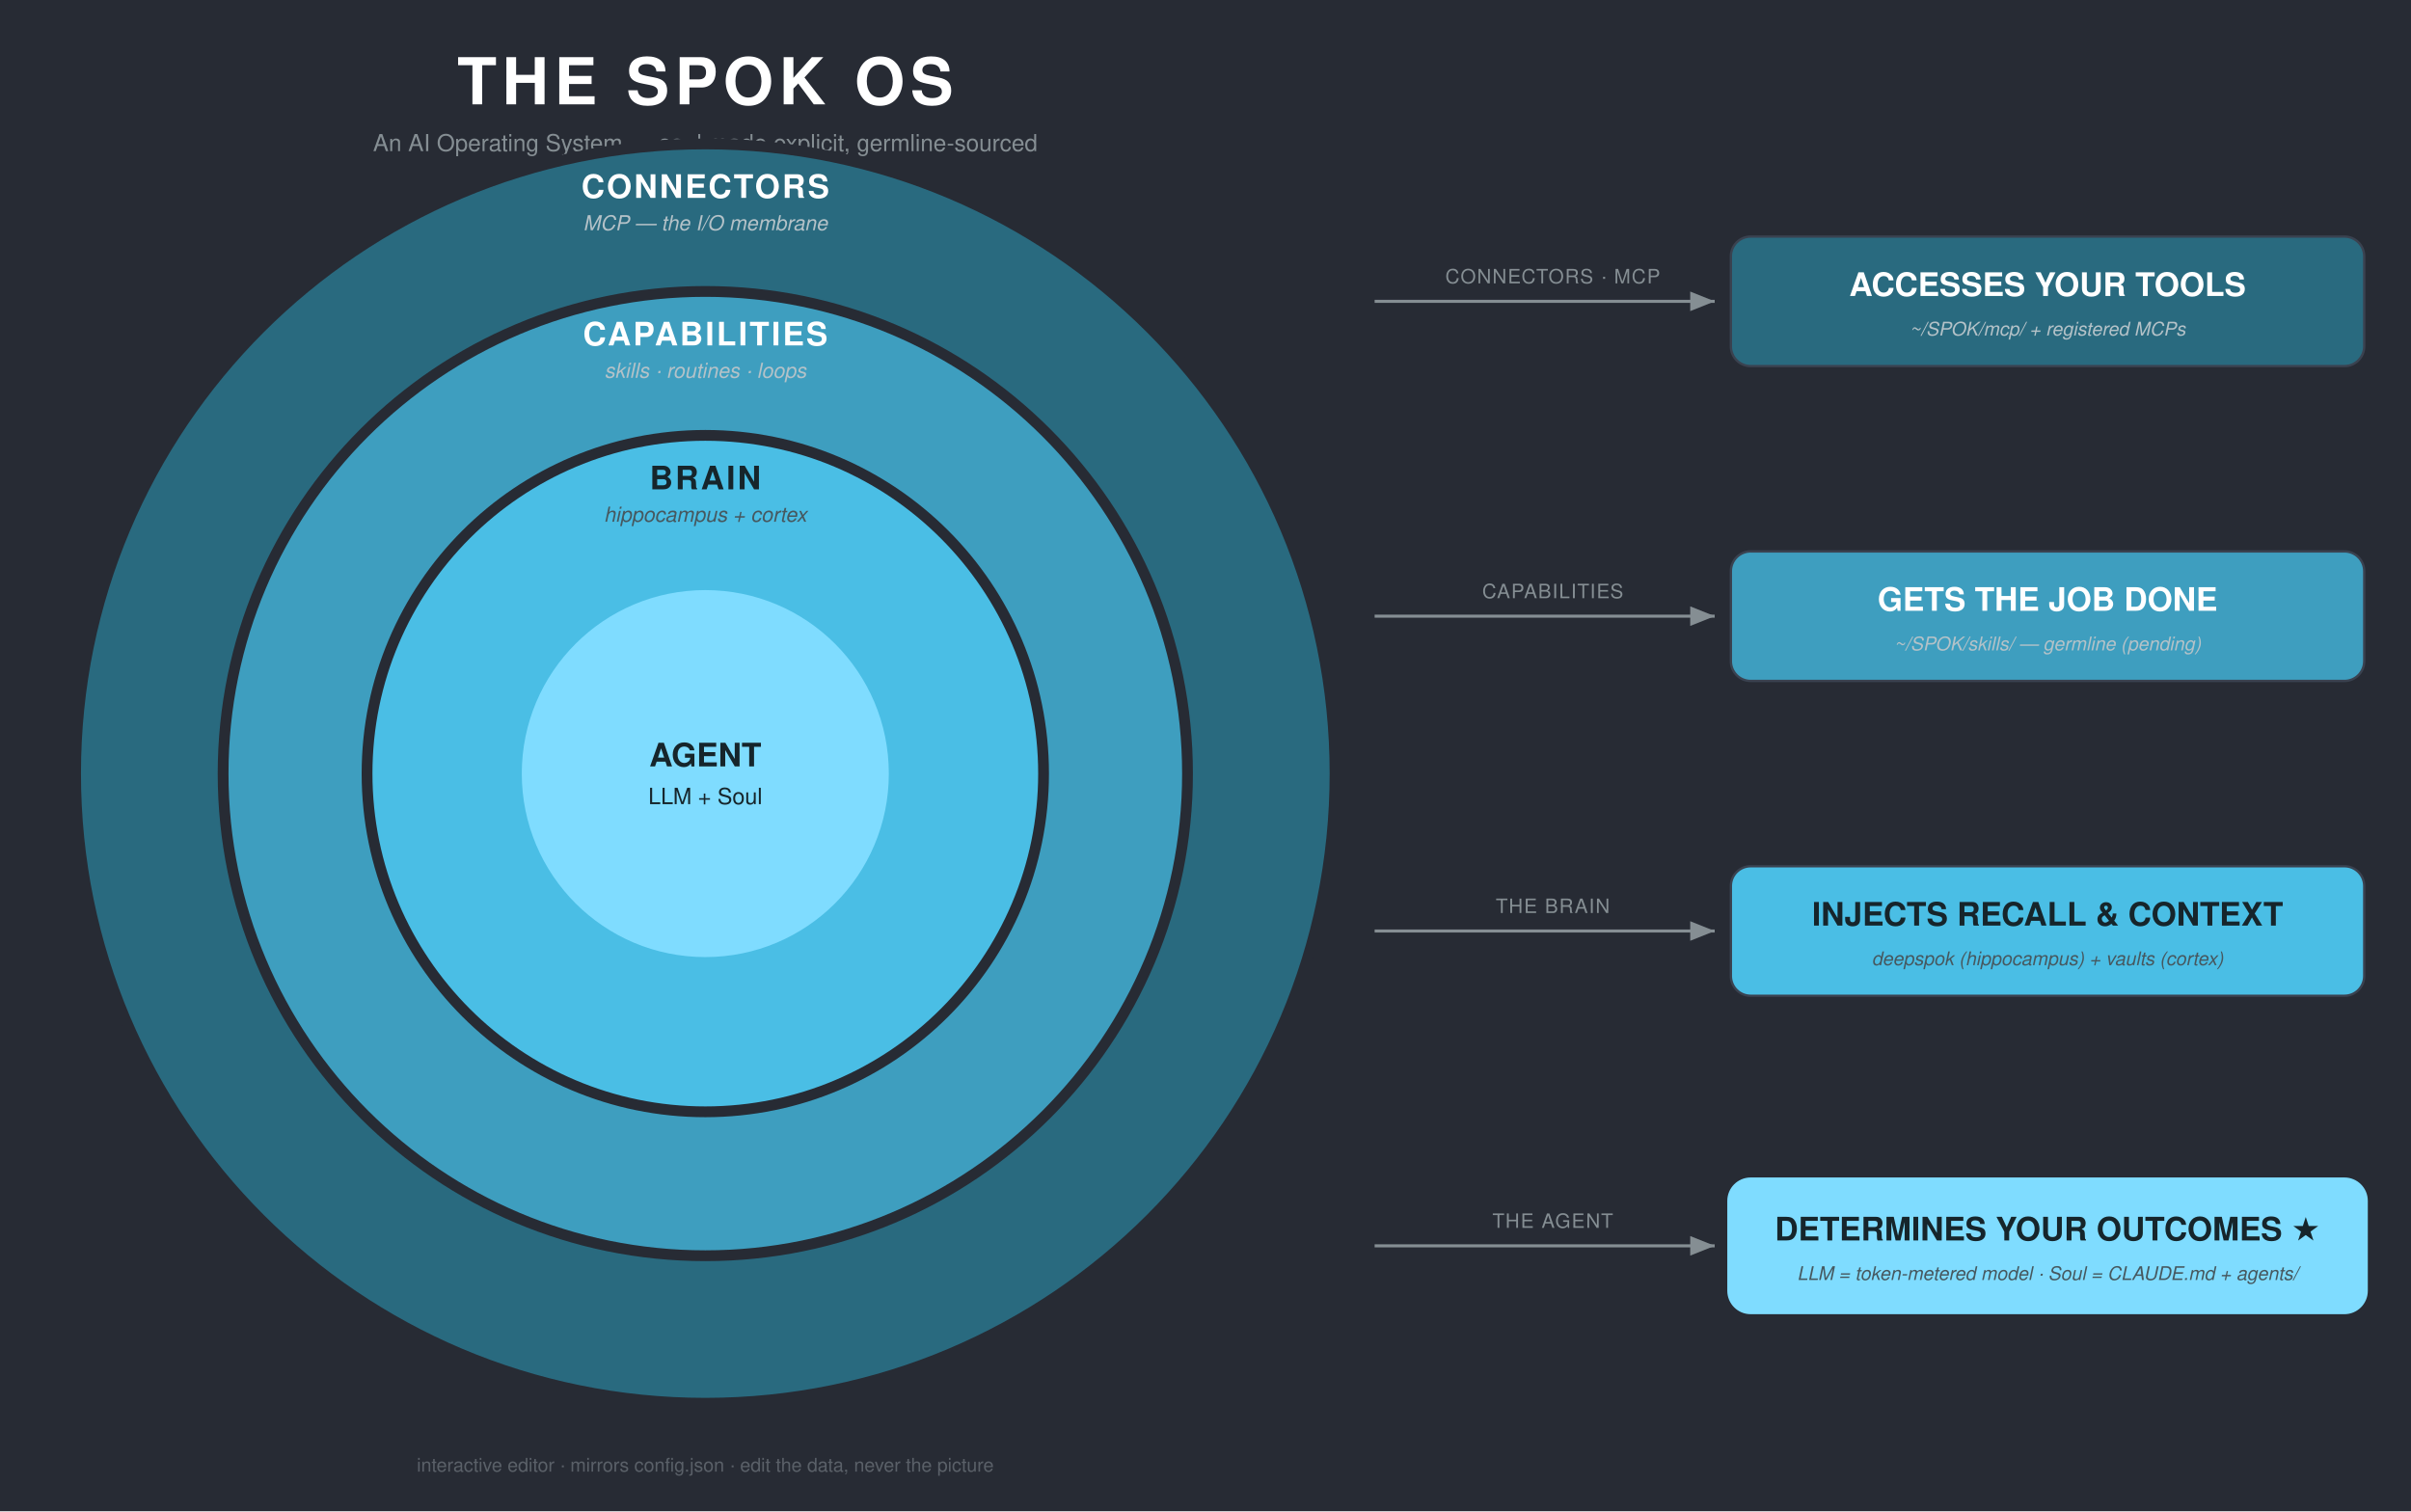
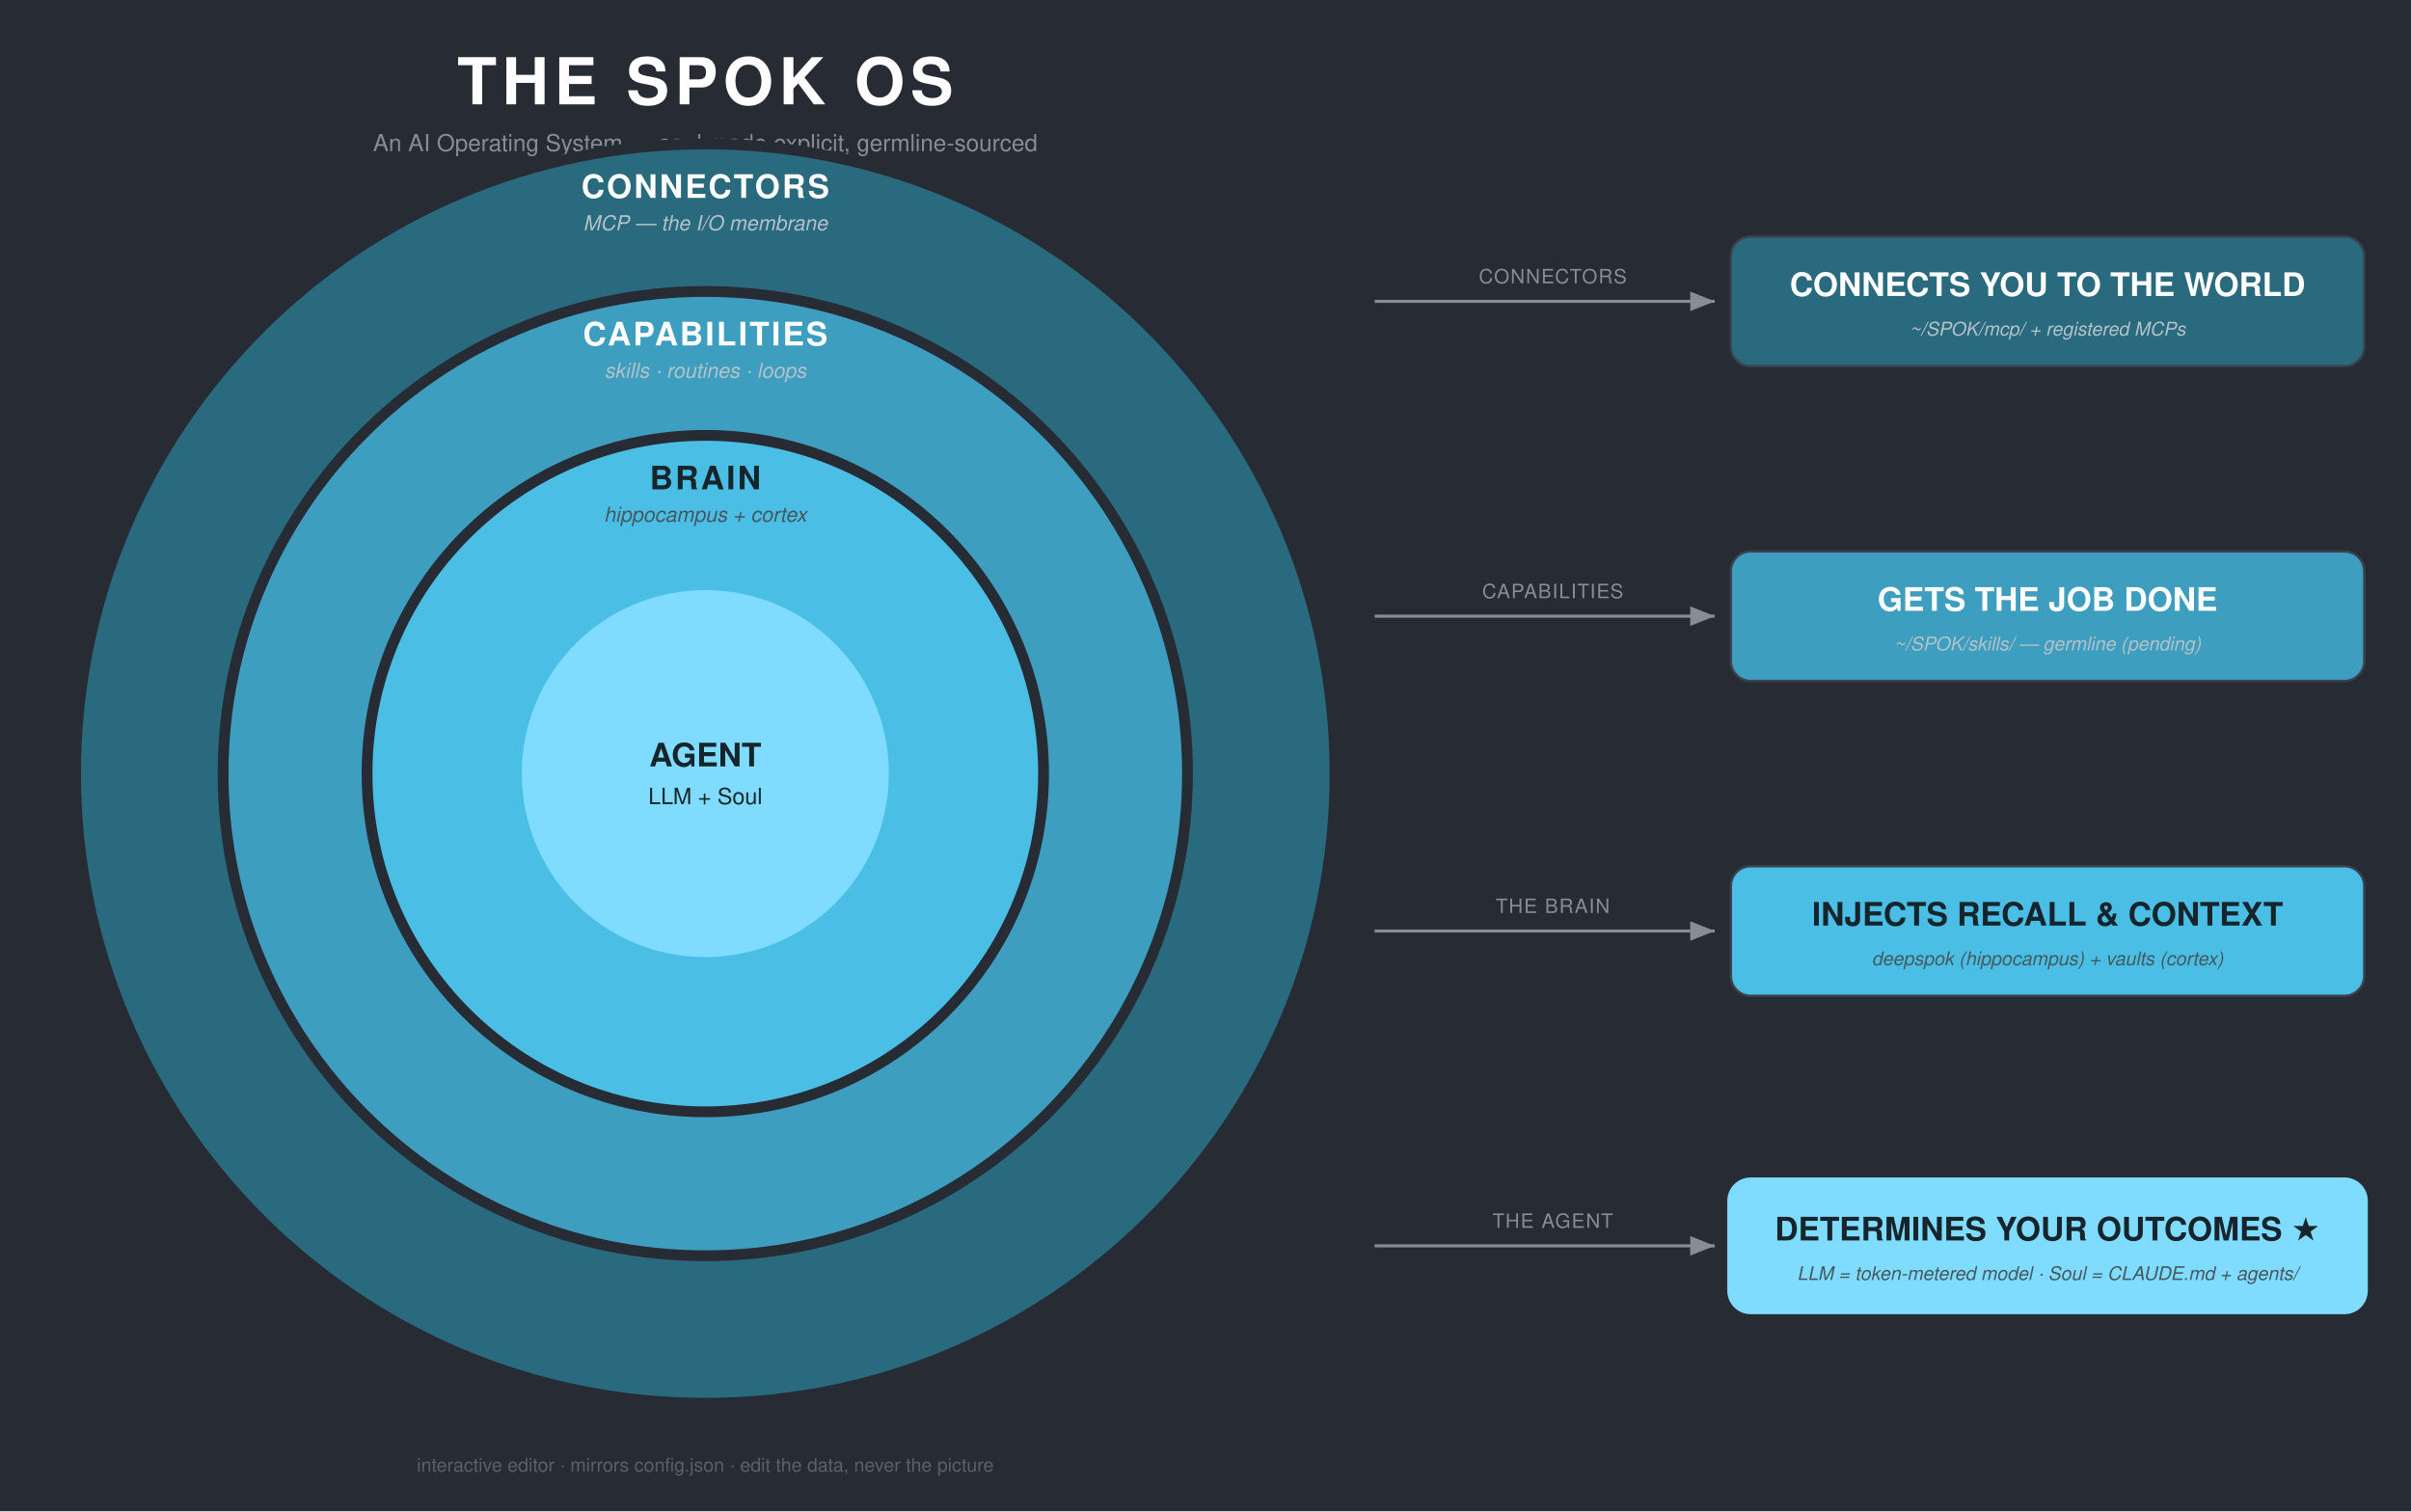
<svg xmlns="http://www.w3.org/2000/svg" viewBox="0 0 1340 840" width="1340" height="840" font-family="Helvetica Neue, Helvetica, Arial, sans-serif">
  <defs>
    <marker id="arr" markerWidth="11" markerHeight="11" refX="8" refY="3.2" orient="auto">
      <path d="M0,0 L8,3.2 L0,6.4 Z" fill="#858e93" />
    </marker>
  </defs>
  <rect width="1340" height="840" fill="#272b34" />
  <text x="392" y="58" text-anchor="middle" font-size="36" font-weight="700" fill="#ffffff" letter-spacing="3">THE SPOK OS</text>
  <text x="392" y="84" text-anchor="middle" font-size="13" fill="#858e93">An AI Operating System — soul made explicit, germline-sourced</text>
  <circle cx="392" cy="430" r="350" fill="#296A7F" stroke="#272b34" stroke-width="6" />
  <circle cx="392" cy="430" r="268" fill="#3E9EBF" stroke="#272b34" stroke-width="6" />
  <circle cx="392" cy="430" r="188" fill="#4ABEE5" stroke="#272b34" stroke-width="6" />
  <circle cx="392" cy="430" r="100" fill="#7FDCFF" stroke="#7FDCFF" stroke-width="4" />
  <text x="392" y="110" text-anchor="middle" font-size="18" font-weight="700" fill="#ffffff" letter-spacing="1.2">CONNECTORS</text>
  <text x="392" y="128" text-anchor="middle" font-size="11.5" fill="#b4c2c8" font-style="italic">MCP — the I/O membrane</text>
  <text x="392" y="192" text-anchor="middle" font-size="18" font-weight="700" fill="#ffffff" letter-spacing="1.2">CAPABILITIES</text>
  <text x="392" y="210" text-anchor="middle" font-size="11.5" fill="#b4c2c8" font-style="italic">skills · routines · loops</text>
  <text x="392" y="272" text-anchor="middle" font-size="18" font-weight="700" fill="#16252b" letter-spacing="1.2">BRAIN</text>
  <text x="392" y="290" text-anchor="middle" font-size="11.5" fill="#46585f" font-style="italic">hippocampus + cortex</text>
  <text x="392" y="426" text-anchor="middle" font-size="18" font-weight="700" fill="#16252b">AGENT</text>
  <text x="392" y="447" text-anchor="middle" font-size="12.5" fill="#16252b">LLM + Soul</text>
  <line x1="764" y1="167.5" x2="953" y2="167.5" stroke="#858e93" stroke-width="1.7" marker-end="url(#arr)" />
-   <text x="863" y="157.5" text-anchor="middle" font-size="11" fill="#858e93" letter-spacing="0.6">CONNECTORS · MCP</text>
+   <text x="863" y="157.5" text-anchor="middle" font-size="11" fill="#858e93" letter-spacing="0.6">CONNECTORS</text>
  <rect x="962" y="131.5" width="352" height="72" rx="11" fill="#296A7F" stroke="#3a4250" stroke-width="1.3" />
-   <text x="1138" y="164.5" text-anchor="middle" font-size="18" font-weight="700" fill="#ffffff">ACCESSES YOUR TOOLS</text>
+   <text x="1138" y="164.5" text-anchor="middle" font-size="18" font-weight="700" fill="#ffffff">CONNECTS YOU TO THE WORLD</text>
  <text x="1138" y="186.5" text-anchor="middle" font-size="10.5" fill="#b4c2c8" font-style="italic">~/SPOK/mcp/ + registered MCPs</text>
  <line x1="764" y1="342.5" x2="953" y2="342.5" stroke="#858e93" stroke-width="1.7" marker-end="url(#arr)" />
  <text x="863" y="332.5" text-anchor="middle" font-size="11" fill="#858e93" letter-spacing="0.6">CAPABILITIES</text>
  <rect x="962" y="306.5" width="352" height="72" rx="11" fill="#3E9EBF" stroke="#3a4250" stroke-width="1.3" />
  <text x="1138" y="339.5" text-anchor="middle" font-size="18" font-weight="700" fill="#ffffff">GETS THE JOB DONE</text>
  <text x="1138" y="361.5" text-anchor="middle" font-size="10.5" fill="#b4c2c8" font-style="italic">~/SPOK/skills/ — germline (pending)</text>
  <line x1="764" y1="517.5" x2="953" y2="517.5" stroke="#858e93" stroke-width="1.7" marker-end="url(#arr)" />
  <text x="863" y="507.5" text-anchor="middle" font-size="11" fill="#858e93" letter-spacing="0.6">THE BRAIN</text>
  <rect x="962" y="481.5" width="352" height="72" rx="11" fill="#4ABEE5" stroke="#3a4250" stroke-width="1.3" />
  <text x="1138" y="514.5" text-anchor="middle" font-size="18" font-weight="700" fill="#16252b">INJECTS RECALL &amp; CONTEXT</text>
  <text x="1138" y="536.5" text-anchor="middle" font-size="10.5" fill="#46585f" font-style="italic">deepspok (hippocampus) + vaults (cortex)</text>
  <line x1="764" y1="692.5" x2="953" y2="692.5" stroke="#858e93" stroke-width="1.7" marker-end="url(#arr)" />
  <text x="863" y="682.5" text-anchor="middle" font-size="11" fill="#858e93" letter-spacing="0.6">THE AGENT</text>
  <rect x="962" y="656.5" width="352" height="72" rx="11" fill="#7FDCFF" stroke="#7FDCFF" stroke-width="4" />
  <text x="1138" y="689.5" text-anchor="middle" font-size="18" font-weight="700" fill="#16252b">DETERMINES YOUR OUTCOMES  ★</text>
  <text x="1138" y="711.5" text-anchor="middle" font-size="10.5" fill="#46585f" font-style="italic">LLM = token-metered model · Soul = CLAUDE.md + agents/</text>
  <text x="392" y="818" text-anchor="middle" font-size="10.5" fill="#5a6068">interactive editor · mirrors config.json · edit the data, never the picture</text>
</svg>
